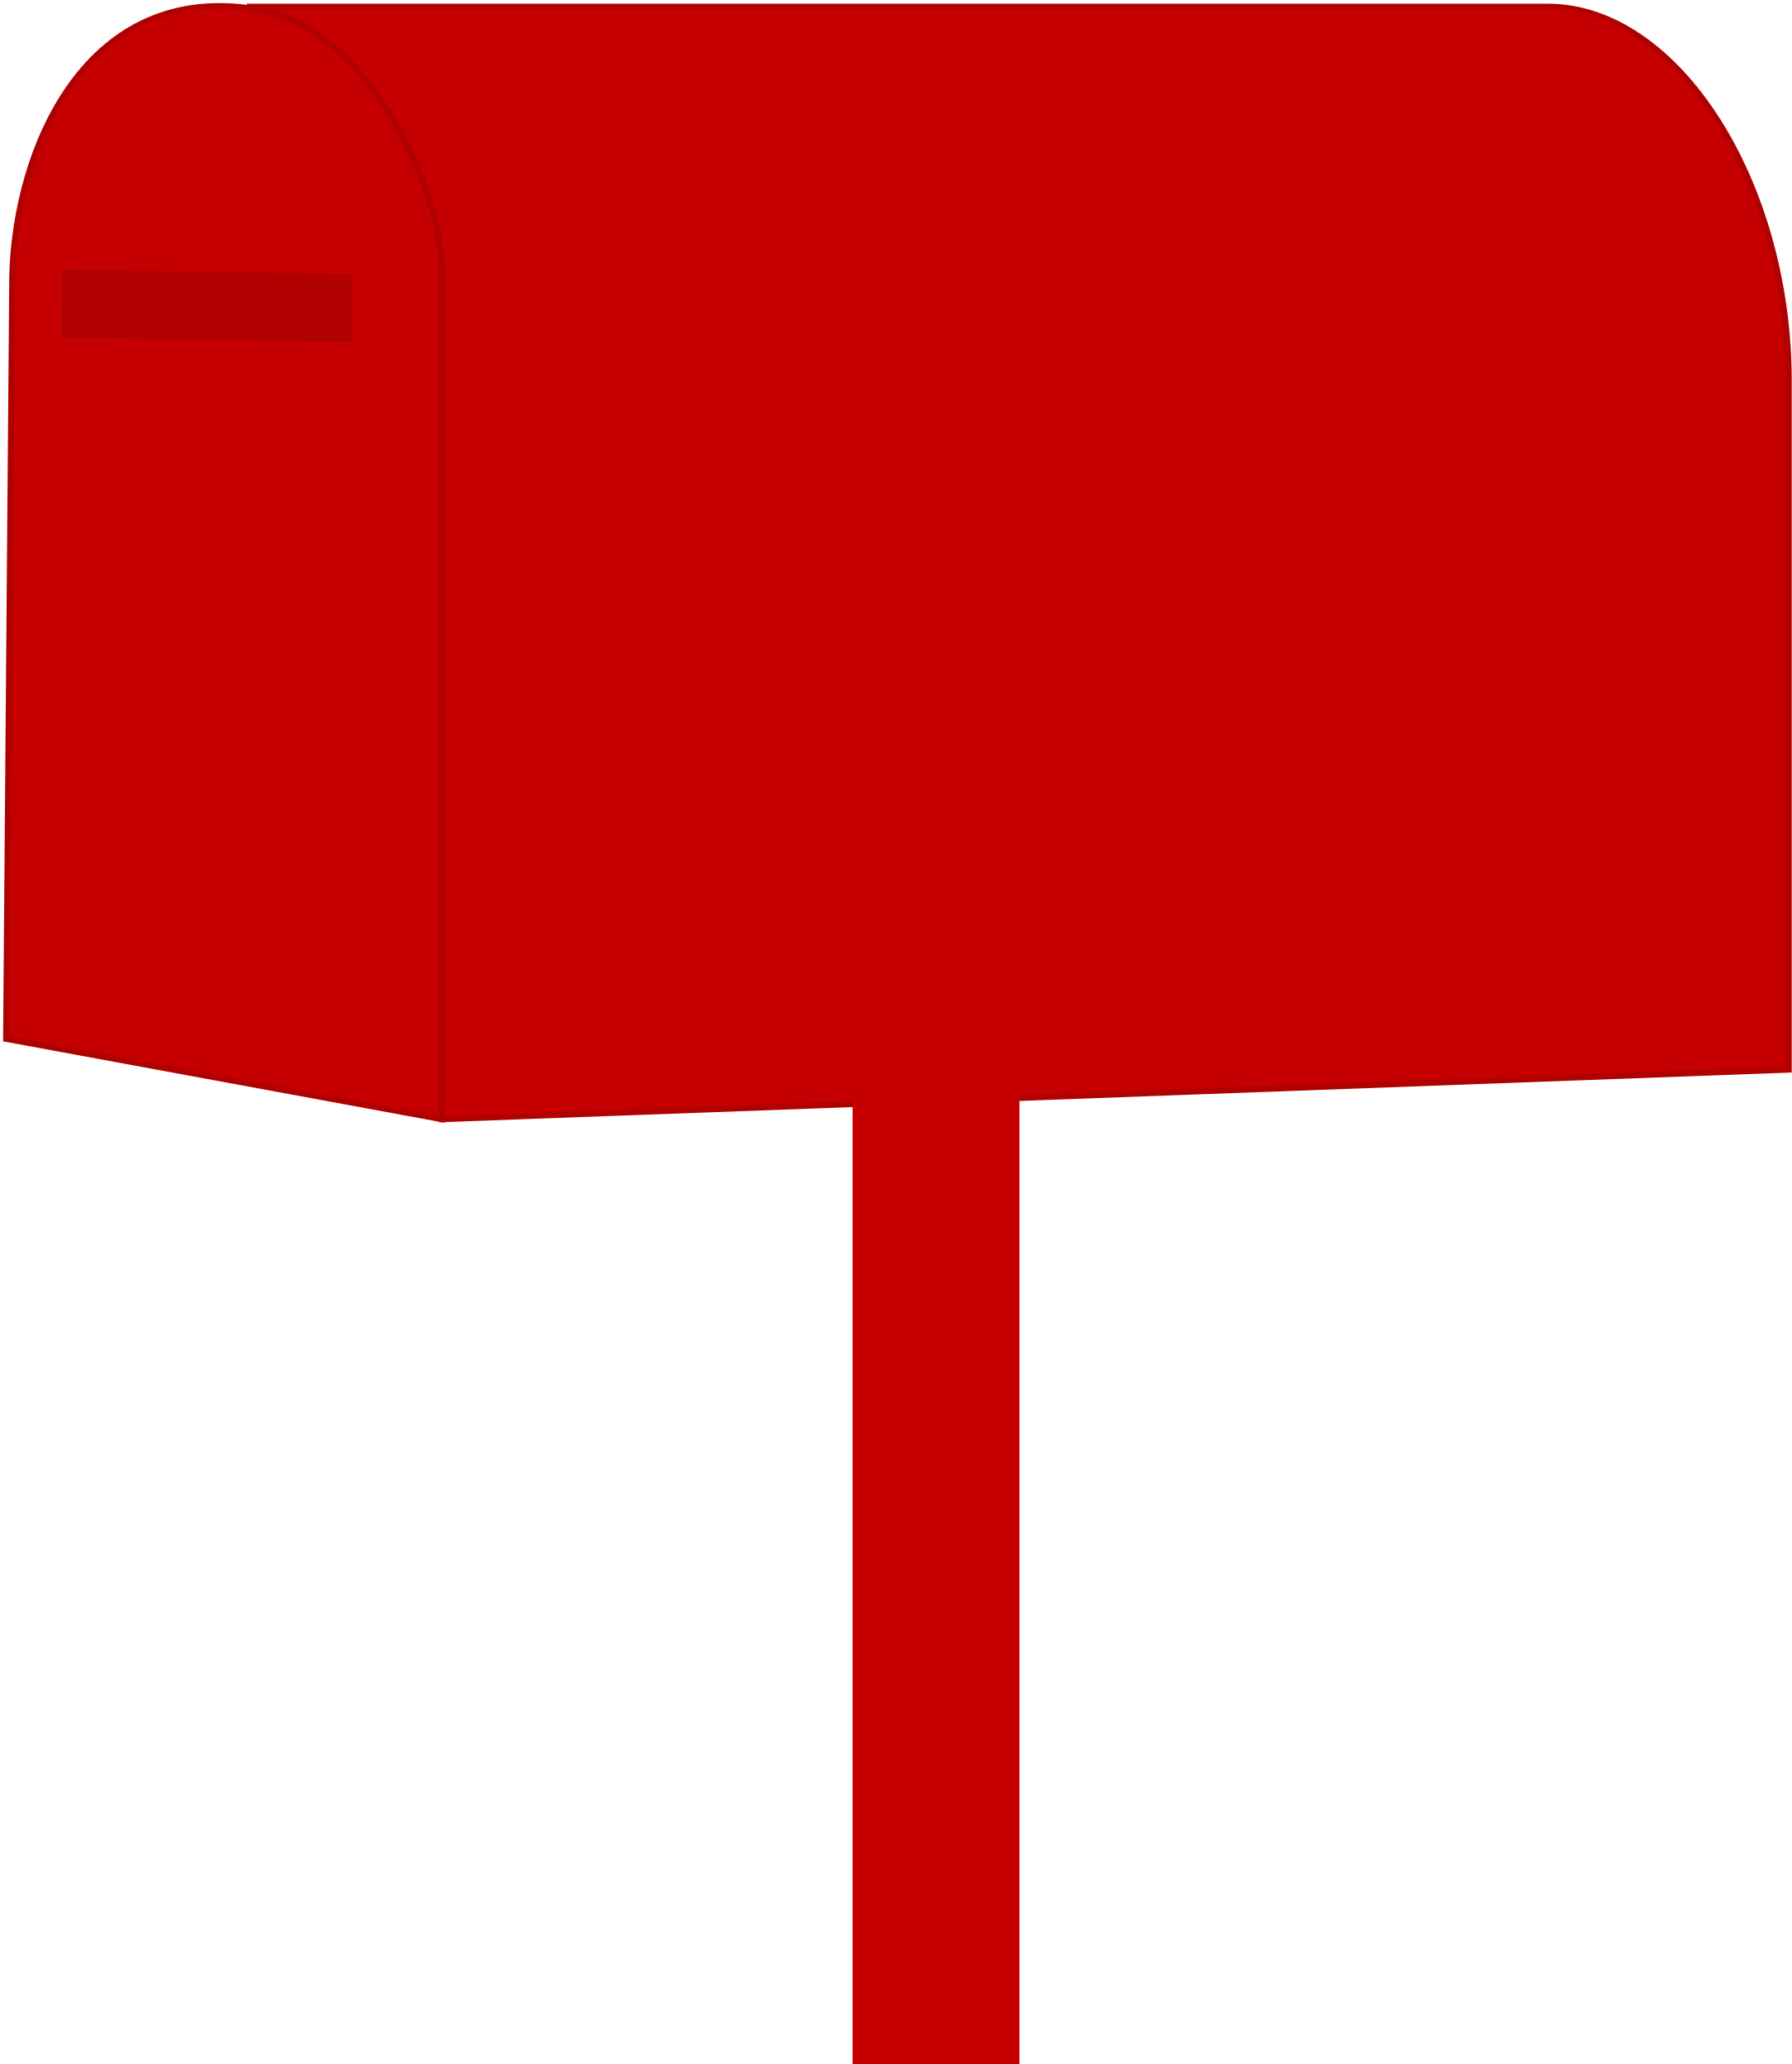
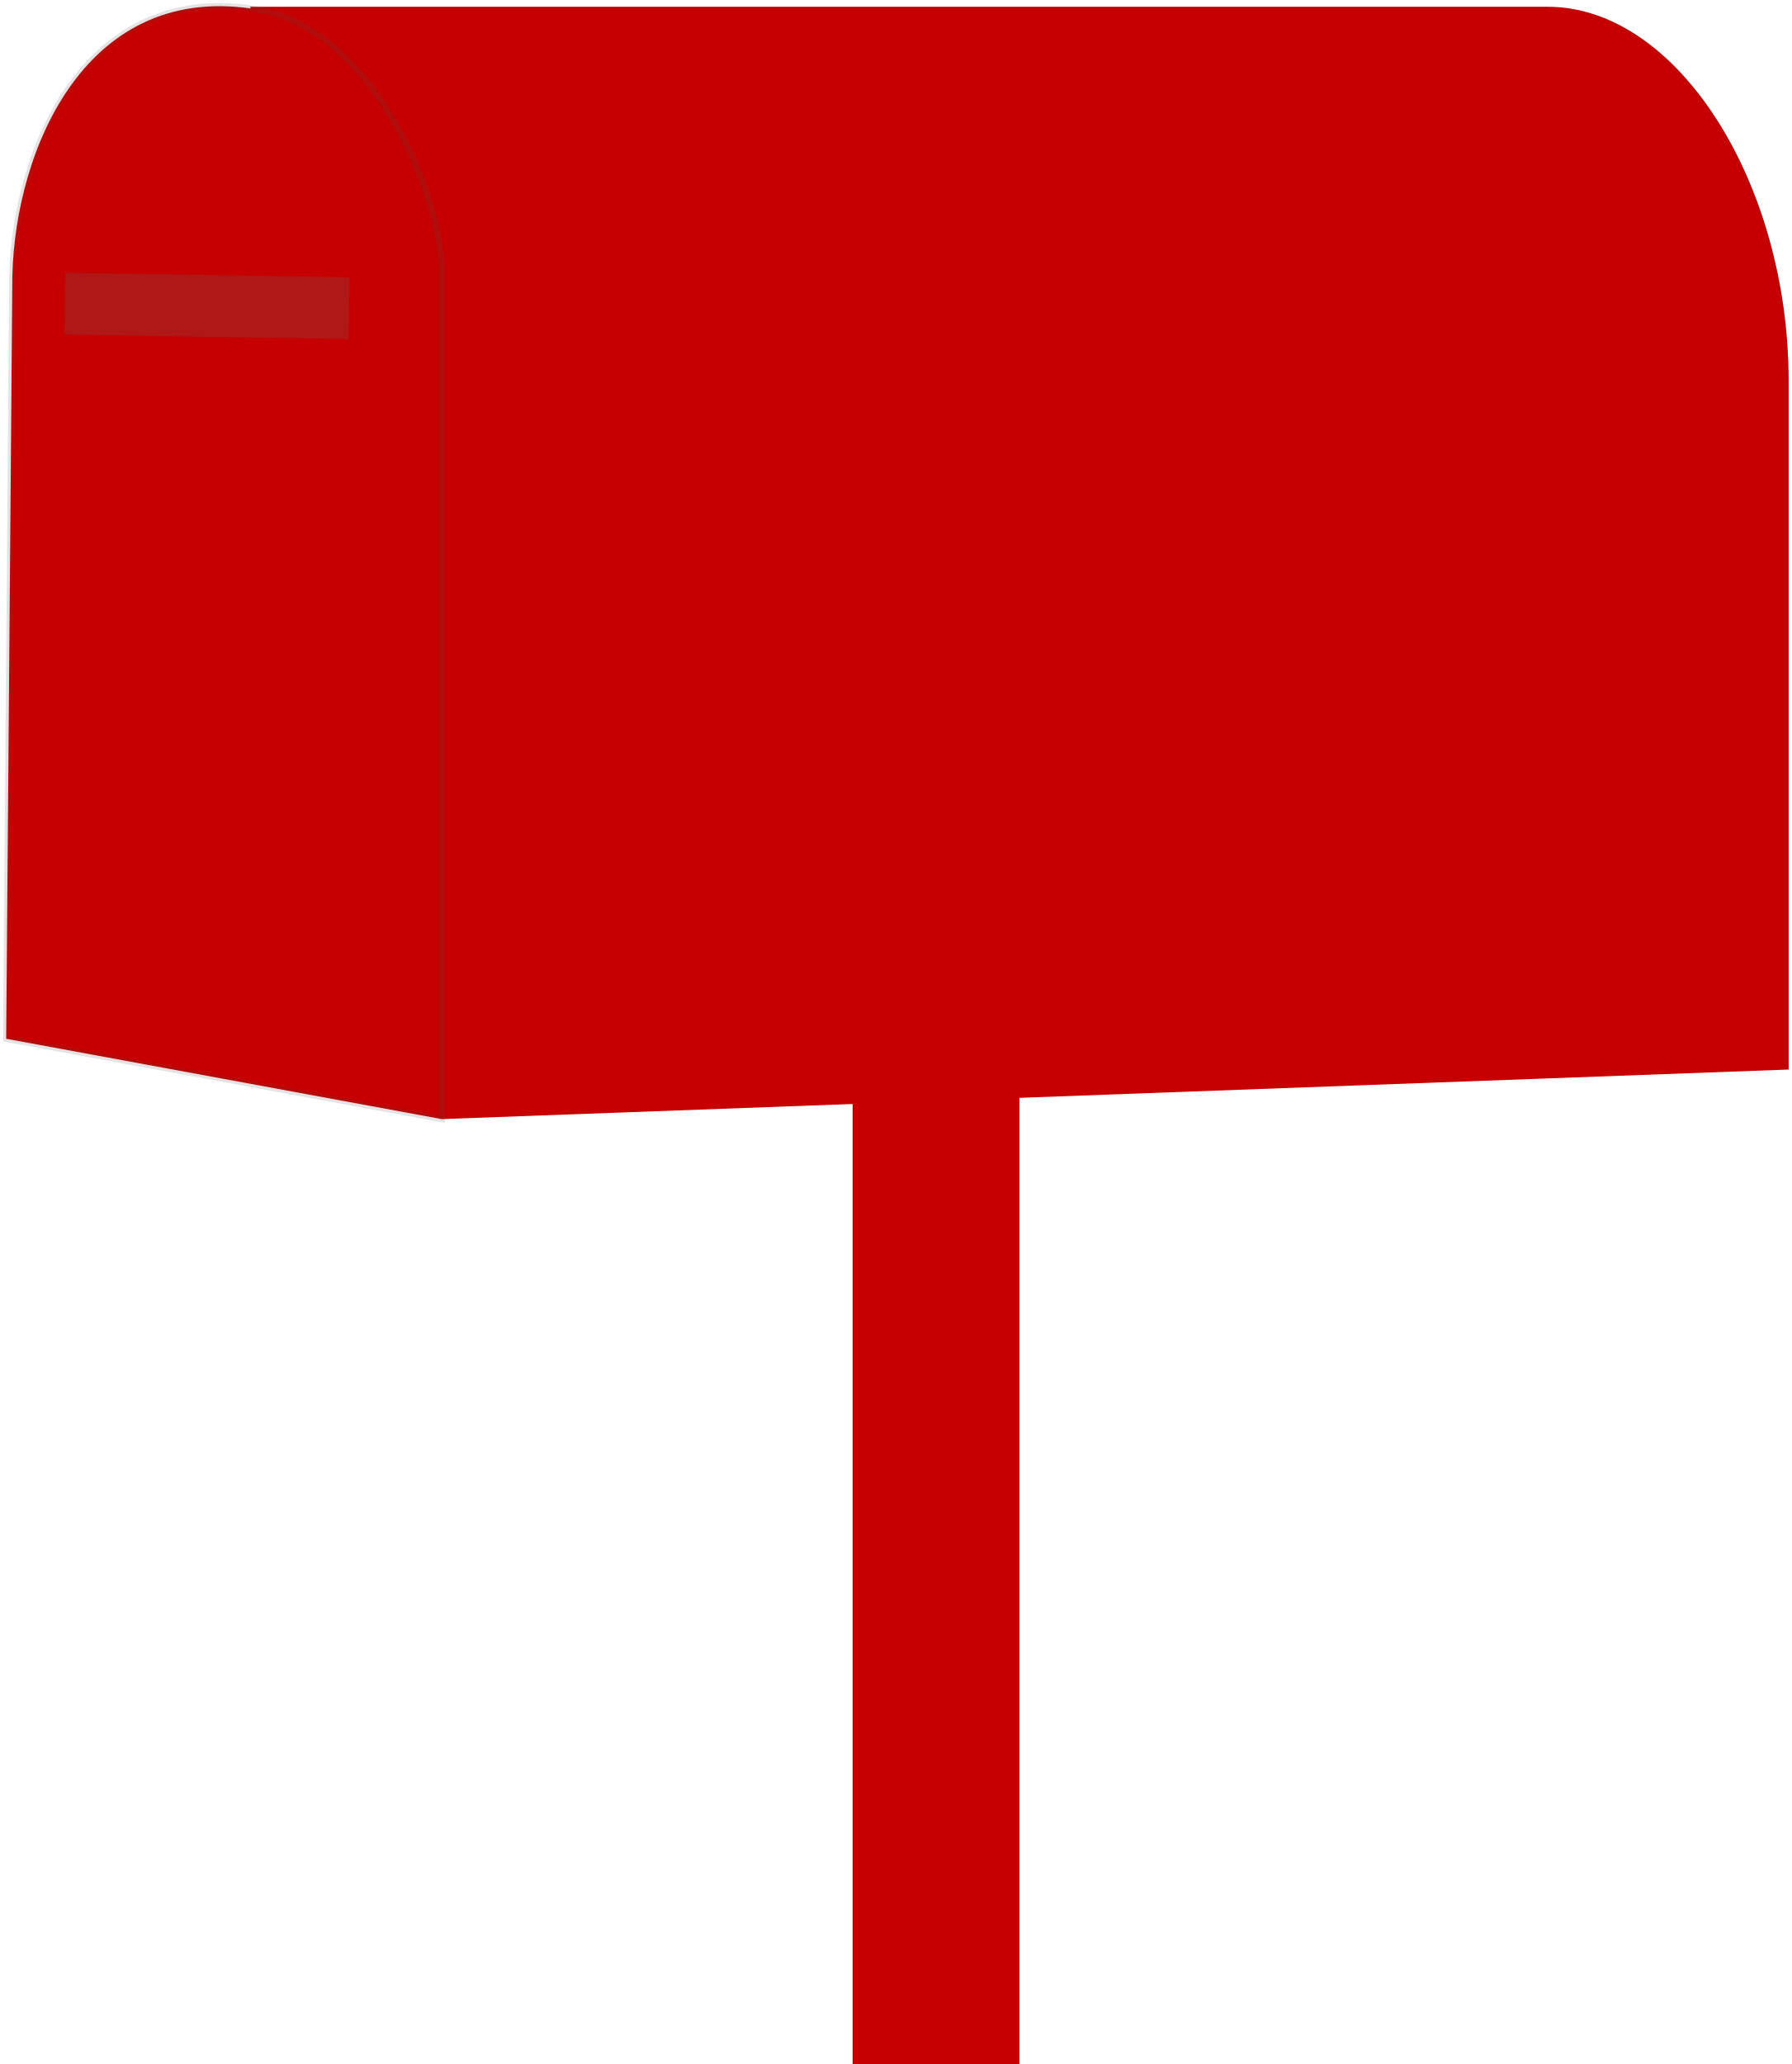
<svg xmlns="http://www.w3.org/2000/svg" width="290" height="334" viewBox="0 0 290 334" fill="none">
-   <path d="M71.5 181.096L40.5 1.096H250.5C271.5 1.096 289.5 29.596 289.5 61.596V173.074L71.5 181.096Z" fill="#C60000" stroke="#B00000" />
-   <path d="M71.5 181.096L1 168.096L2 44.596C2.5 24.096 14 -3.404 42 1.596C60.624 4.922 72 32.596 71.5 44.596V181.096Z" fill="#C60000" stroke="#B00000" />
+   <path d="M71.5 181.096L40.5 1.096H250.5C271.5 1.096 289.5 29.596 289.5 61.596V173.074L71.5 181.096Z" fill="#C60000" />
+   <path d="M71.5 181.096L1 168.096L2 44.596C2.5 24.096 14 -3.404 42 1.596C60.624 4.922 72 32.596 71.5 44.596V181.096Z" fill="#C60000" stroke="#4D4D4D" stroke-opacity="0.16" />
  <path d="M138 334V155H165V334H138Z" fill="#C60000" />
-   <path d="M10.424 54.136L10.582 44.137L56.576 44.864L56.418 54.863L10.424 54.136Z" fill="#B00000" stroke="#B00000" />
+   <path d="M10.424 54.136L10.582 44.137L56.576 44.864L56.418 54.863L10.424 54.136Z" fill="#676767" fill-opacity="0.23" />
</svg>
